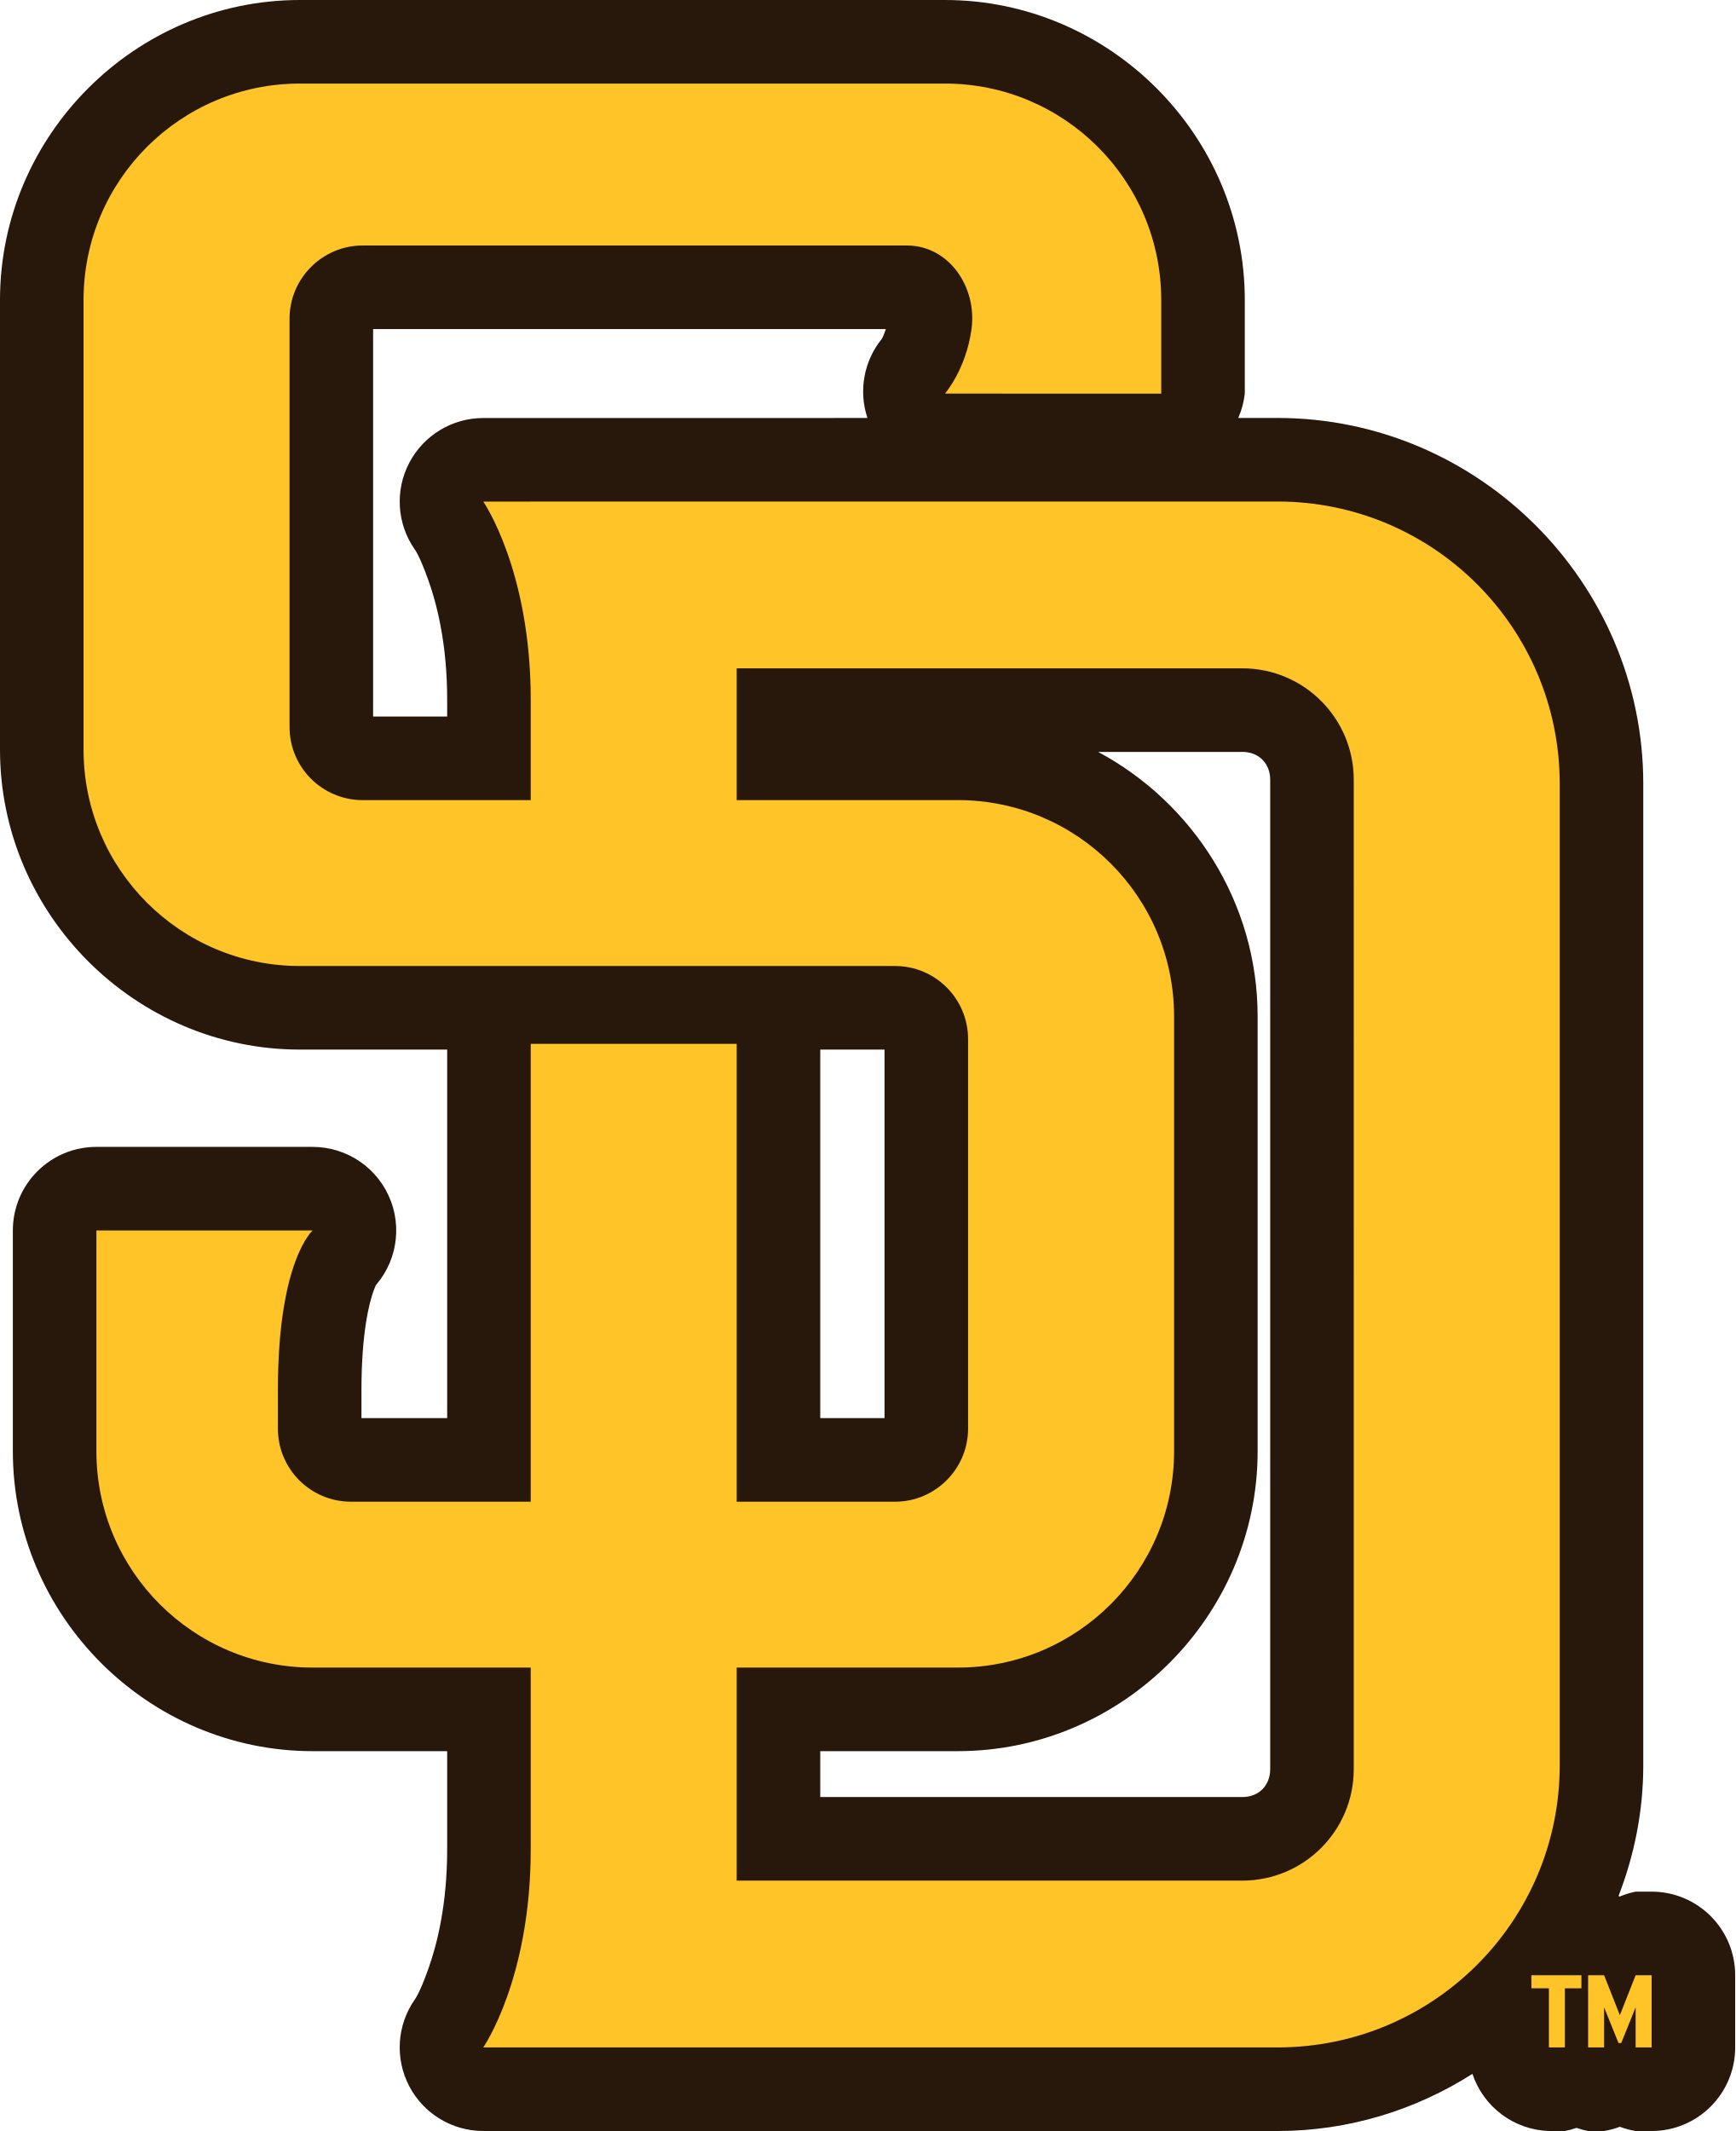
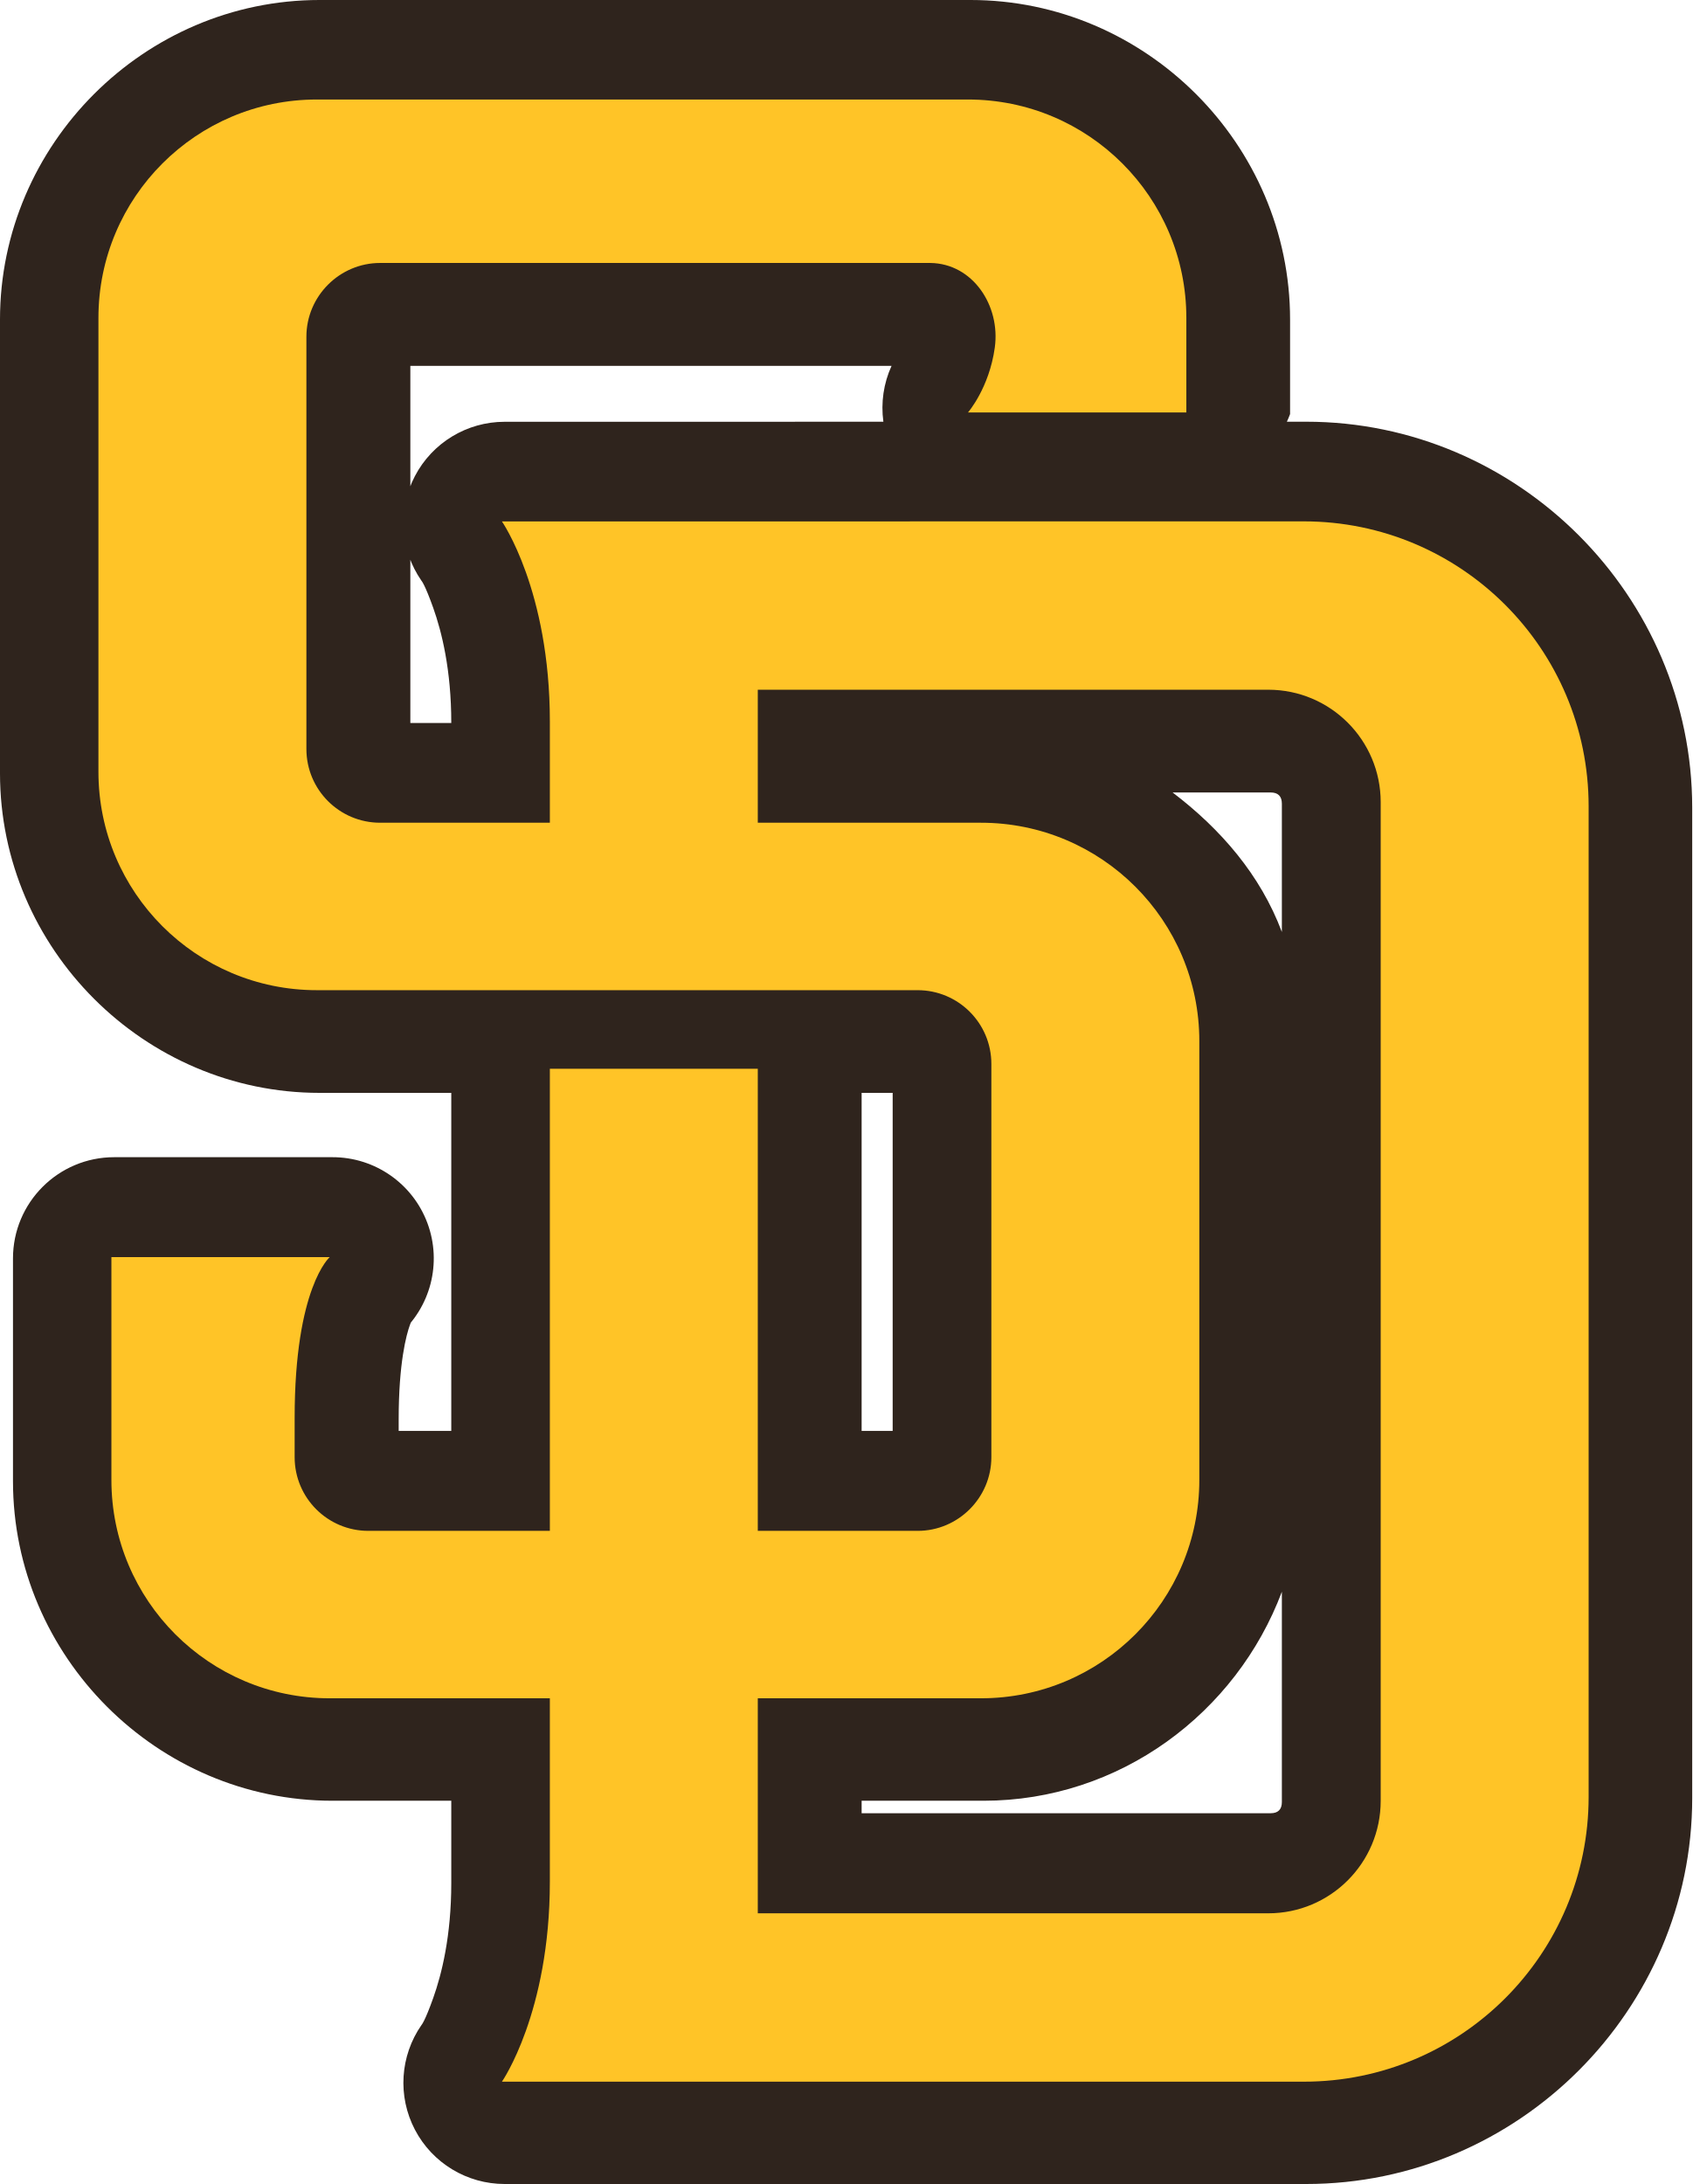
- <svg xmlns="http://www.w3.org/2000/svg" viewBox="0 0 424.188 520.852" version="1.1" id="svg1" width="424.188" height="520.852">
+ <svg xmlns="http://www.w3.org/2000/svg" viewBox="0 0 409.793 528.877" version="1.1" id="svg1" xml:space="preserve" width="409.793" height="528.877">
  <defs id="defs1" />
-   <g fill="#ffc427" id="g2" style="fill:#28170b" transform="translate(20.42578,20.42578)">
-     <path id="path2" style="fill:#28170b" d="m 52.885,-20.426 c -40.247,0 -73.311,33.066 -73.311,73.312 V 162.799 c 0,40.246 33.064,73.311 73.311,73.311 h 36.008 v 90.08 H 67.939 v -6.928 c 0,-13.986 1.911,-21.335 2.996,-24.285 0.542,-1.475 0.867,-1.867 0.676,-1.584 -0.191,0.283 -2.279,2.416 -2.279,2.416 A 20.428,20.428 0 0 0 56.016,259.895 l -52.875,-0.002 a 20.428,20.428 0 0 0 -20.426,20.426 v 53.963 c 0,40.243 33.062,73.305 73.305,73.305 h 32.871 v 24.004 c 0,13.368 -2.419,23.078 -4.615,29.238 -2.197,6.16 -3.334,7.51 -3.334,7.51 a 20.428,20.428 0 0 0 16.77,32.086 l 194.191,0.002 c 17.488,0 33.804,-5.176 47.629,-13.963 a 20.428,20.428 0 0 0 18.693,13.963 h 3.908 a 20.428,20.428 0 0 0 2.84,-0.762 20.428,20.428 0 0 0 2.838,0.762 h 3.908 a 20.428,20.428 0 0 0 3.855,-1.033 20.428,20.428 0 0 0 3.854,1.033 h 3.908 A 20.428,20.428 0 0 0 403.762,480 v -17.65 a 20.428,20.428 0 0 0 -20.426,-20.426 h -3.908 a 20.428,20.428 0 0 0 -3.855,1.188 20.428,20.428 0 0 0 -0.334,-0.104 c 3.855,-9.954 6.059,-20.712 6.059,-31.977 V 171.143 c 10e-6,-49.142 -40.277,-89.418 -89.42,-89.414 h -9.594 a 20.428,20.428 0 0 0 1.596,-5.949 V 52.887 c -0.001,-40.246 -33.065,-73.312 -73.312,-73.312 z m 17.902,80.432 125.348,0.002 c -0.486,1.481 -0.953,2.348 -0.953,2.348 a 20.428,20.428 0 0 0 -3.549,19.381 l -93.922,0.008 A 20.428,20.428 0 0 0 80.943,113.83 c 0,0 1.135,1.349 3.332,7.51 2.197,6.161 4.617,15.872 4.617,29.24 v 4.127 H 70.787 Z M 248.025,163.352 h 35.262 c 4.001,0 6.805,2.803 6.805,6.805 v 241.836 c 0,4.002 -2.809,6.811 -6.811,6.811 H 180.098 v -11.219 h 33.621 c 40.241,0 73.303,-33.06 73.303,-73.303 V 228.02 c 0,-27.875 -15.873,-52.282 -38.996,-64.668 z m -67.928,72.758 h 15.711 v 90.08 h -15.711 z" />
+   <g id="g2" transform="matrix(5.813956,0,0,5.813956,24.51627,24.51627)">
+     <path id="path1-0" style="fill:#2f241d" d="m 9.094,-4.217 c -7.3,0 -13.311,6.009 -13.311,13.311 v 18.898 c 0,7.301 6.01,13.311 13.311,13.311 h 5.486 v 14.08 h -2.191 v -0.488 c 0,-2.342 0.32,-3.524 0.471,-3.934 0.075,-0.205 0.106,-0.22 0.039,-0.121 -0.067,0.099 -0.518,0.557 -0.518,0.557 A 4.216,4.216 0 0 0 9.633,43.982 H 0.541 a 4.216,4.216 0 0 0 -4.217,4.217 v 9.279 c 1e-7,7.3 6.009,13.309 13.309,13.309 h 4.947 v 3.422 c 0,2.213 -0.399,3.801 -0.752,4.793 -0.353,0.992 -0.488,1.125 -0.488,1.125 A 4.216,4.216 0 0 0 16.803,86.75 h 33.389 c 8.828,0 16.076,-7.248 16.076,-16.076 V 29.428 C 66.266,20.598 59.018,13.348 50.188,13.348 h -0.803 a 4.216,4.216 0 0 0 0.133,-0.318 V 9.094 c 0,-7.302 -6.012,-13.311 -13.312,-13.311 z M 12.875,11.023 h 20.043 a 4.216,4.216 0 0 0 -0.34,2.326 l -15.777,0.002 a 4.216,4.216 0 0 0 -3.461,6.623 c 0,0 0.135,0.136 0.488,1.127 0.353,0.991 0.752,2.578 0.752,4.791 v 0.004 H 12.875 Z m 31.75,17.768 h 4.086 c 0.306,0 0.465,0.158 0.465,0.467 v 5.344 C 48.281,32.217 46.624,30.311 44.625,28.791 Z M 31.672,41.303 h 1.293 v 14.08 h -1.293 z m 17.504,20.779 v 8.76 c 0,0.306 -0.158,0.465 -0.467,0.465 H 31.672 v -0.52 h 5.076 c 5.678,0 10.532,-3.655 12.428,-8.705 z" />
  </g>
-   <g fill="#ffc427" id="g1" transform="translate(20.42578,20.42578)">
-     <path d="M 291.879,102.155 97.712,102.17 c 0,0 11.606,16.691 11.606,48.41 v 24.553 H 68.22 c -9.864,0 -17.859,-7.996 -17.859,-17.859 V 57.44 c 0,-9.822 8.037,-17.859 17.859,-17.859 l 133.257,0.002 c 10.251,0.137 16.992,10.317 15.592,20.473 -1.356,9.834 -6.491,15.723 -6.491,15.723 l 52.876,0.001 V 52.886 C 263.453,23.678 239.776,0 210.567,0 H 52.885 C 23.677,0 0,23.678 0,52.886 v 109.912 c 0,29.208 23.677,52.885 52.885,52.885 h 145.491 c 9.862,0 17.859,7.996 17.859,17.859 v 95.228 c 0,9.815 -8.031,17.846 -17.846,17.846 H 159.672 V 234.71 H 109.318 V 346.615 H 65.36 c -9.857,0 -17.846,-7.99 -17.846,-17.846 v -9.507 c 0,-31.632 8.502,-38.942 8.502,-38.942 L 3.141,280.319 v 53.963 c 0,29.203 23.675,52.878 52.878,52.878 h 53.298 v 44.429 c 0,31.718 -11.606,48.41 -11.606,48.41 L 291.903,480 c 38.09,0 68.968,-30.878 68.968,-68.968 v -239.89 c 0,-38.103 -30.889,-68.99 -68.992,-68.987 z m 18.638,309.838 c 0,15.042 -12.194,27.236 -27.235,27.236 h -123.61 v -52.07 h 54.047 c 29.203,0 52.877,-23.674 52.877,-52.878 V 228.019 c 0,-29.208 -23.678,-52.886 -52.886,-52.886 h -54.038 v -32.208 h 123.615 c 15.039,0 27.231,12.192 27.231,27.232 z m 55.657,50.364 v 3.194 h -4.041 V 480 h -3.908 v -14.449 h -4.282 v -3.194 z m 13.254,-0.007 -3.855,9.763 -3.855,-9.763 H 367.81 V 480 h 3.908 v -9.796 l 3.521,8.72 h 0.668 l 3.521,-8.72 V 480 h 3.908 v -17.65 z" id="path1" />
+   <g fill="#ffc427" id="g1" transform="translate(23.83786,24.09817)">
+     <path d="M 291.879,102.155 97.712,102.17 c 0,0 11.606,16.691 11.606,48.41 v 24.553 H 68.22 c -9.864,0 -17.859,-7.996 -17.859,-17.859 V 57.44 c 0,-9.822 8.037,-17.859 17.859,-17.859 l 133.257,0.002 c 10.251,0.137 16.992,10.317 15.592,20.473 -1.356,9.834 -6.491,15.723 -6.491,15.723 l 52.876,0.001 V 52.886 C 263.453,23.678 239.776,0 210.567,0 H 52.885 C 23.677,0 0,23.678 0,52.886 v 109.912 c 0,29.208 23.677,52.885 52.885,52.885 h 145.491 c 9.862,0 17.859,7.996 17.859,17.859 v 95.228 c 0,9.815 -8.031,17.846 -17.846,17.846 H 159.672 V 234.71 H 109.318 V 346.615 H 65.36 c -9.857,0 -17.846,-7.99 -17.846,-17.846 v -9.507 c 0,-31.632 8.502,-38.942 8.502,-38.942 L 3.141,280.319 v 53.963 c 0,29.203 23.675,52.878 52.878,52.878 h 53.298 v 44.429 c 0,31.718 -11.606,48.41 -11.606,48.41 L 291.903,480 c 38.09,0 68.968,-30.878 68.968,-68.968 v -239.89 c 0,-38.103 -30.889,-68.99 -68.992,-68.987 z m 18.638,309.838 c 0,15.042 -12.194,27.236 -27.235,27.236 h -123.61 v -52.07 h 54.047 c 29.203,0 52.877,-23.674 52.877,-52.878 V 228.019 c 0,-29.208 -23.678,-52.886 -52.886,-52.886 h -54.038 v -32.208 h 123.615 c 15.039,0 27.231,12.192 27.231,27.232 z" id="path1" />
  </g>
</svg>
